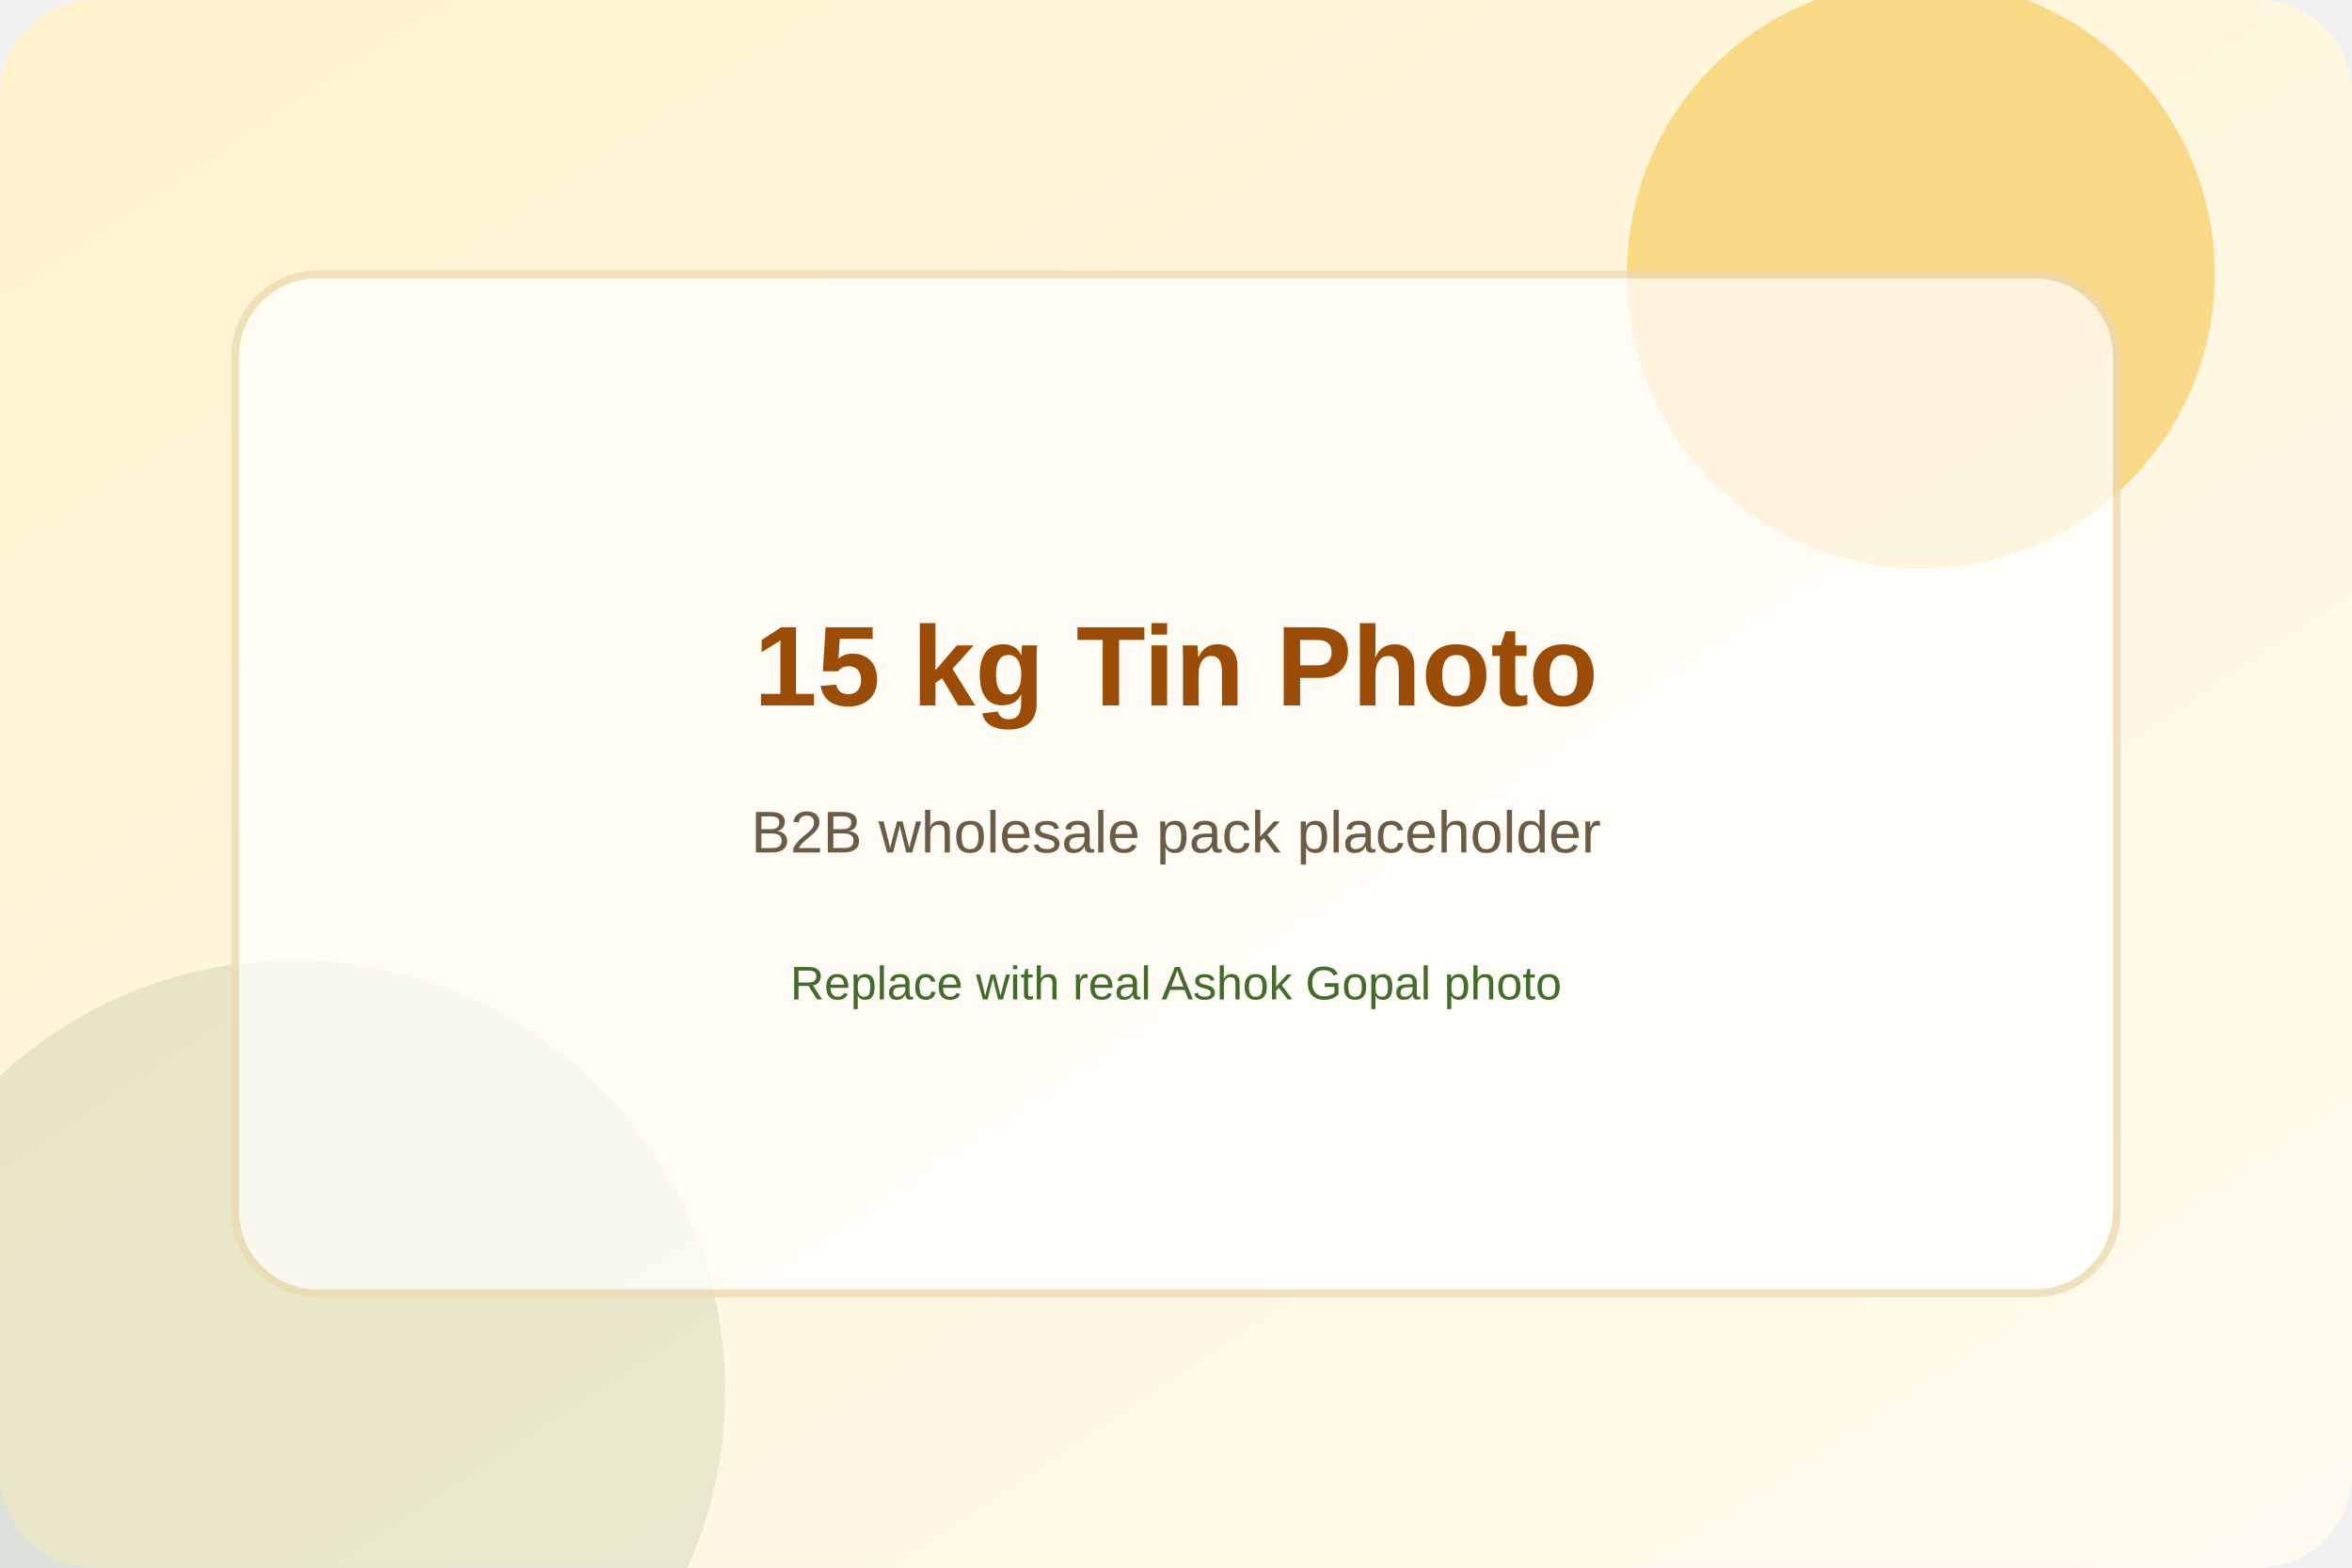
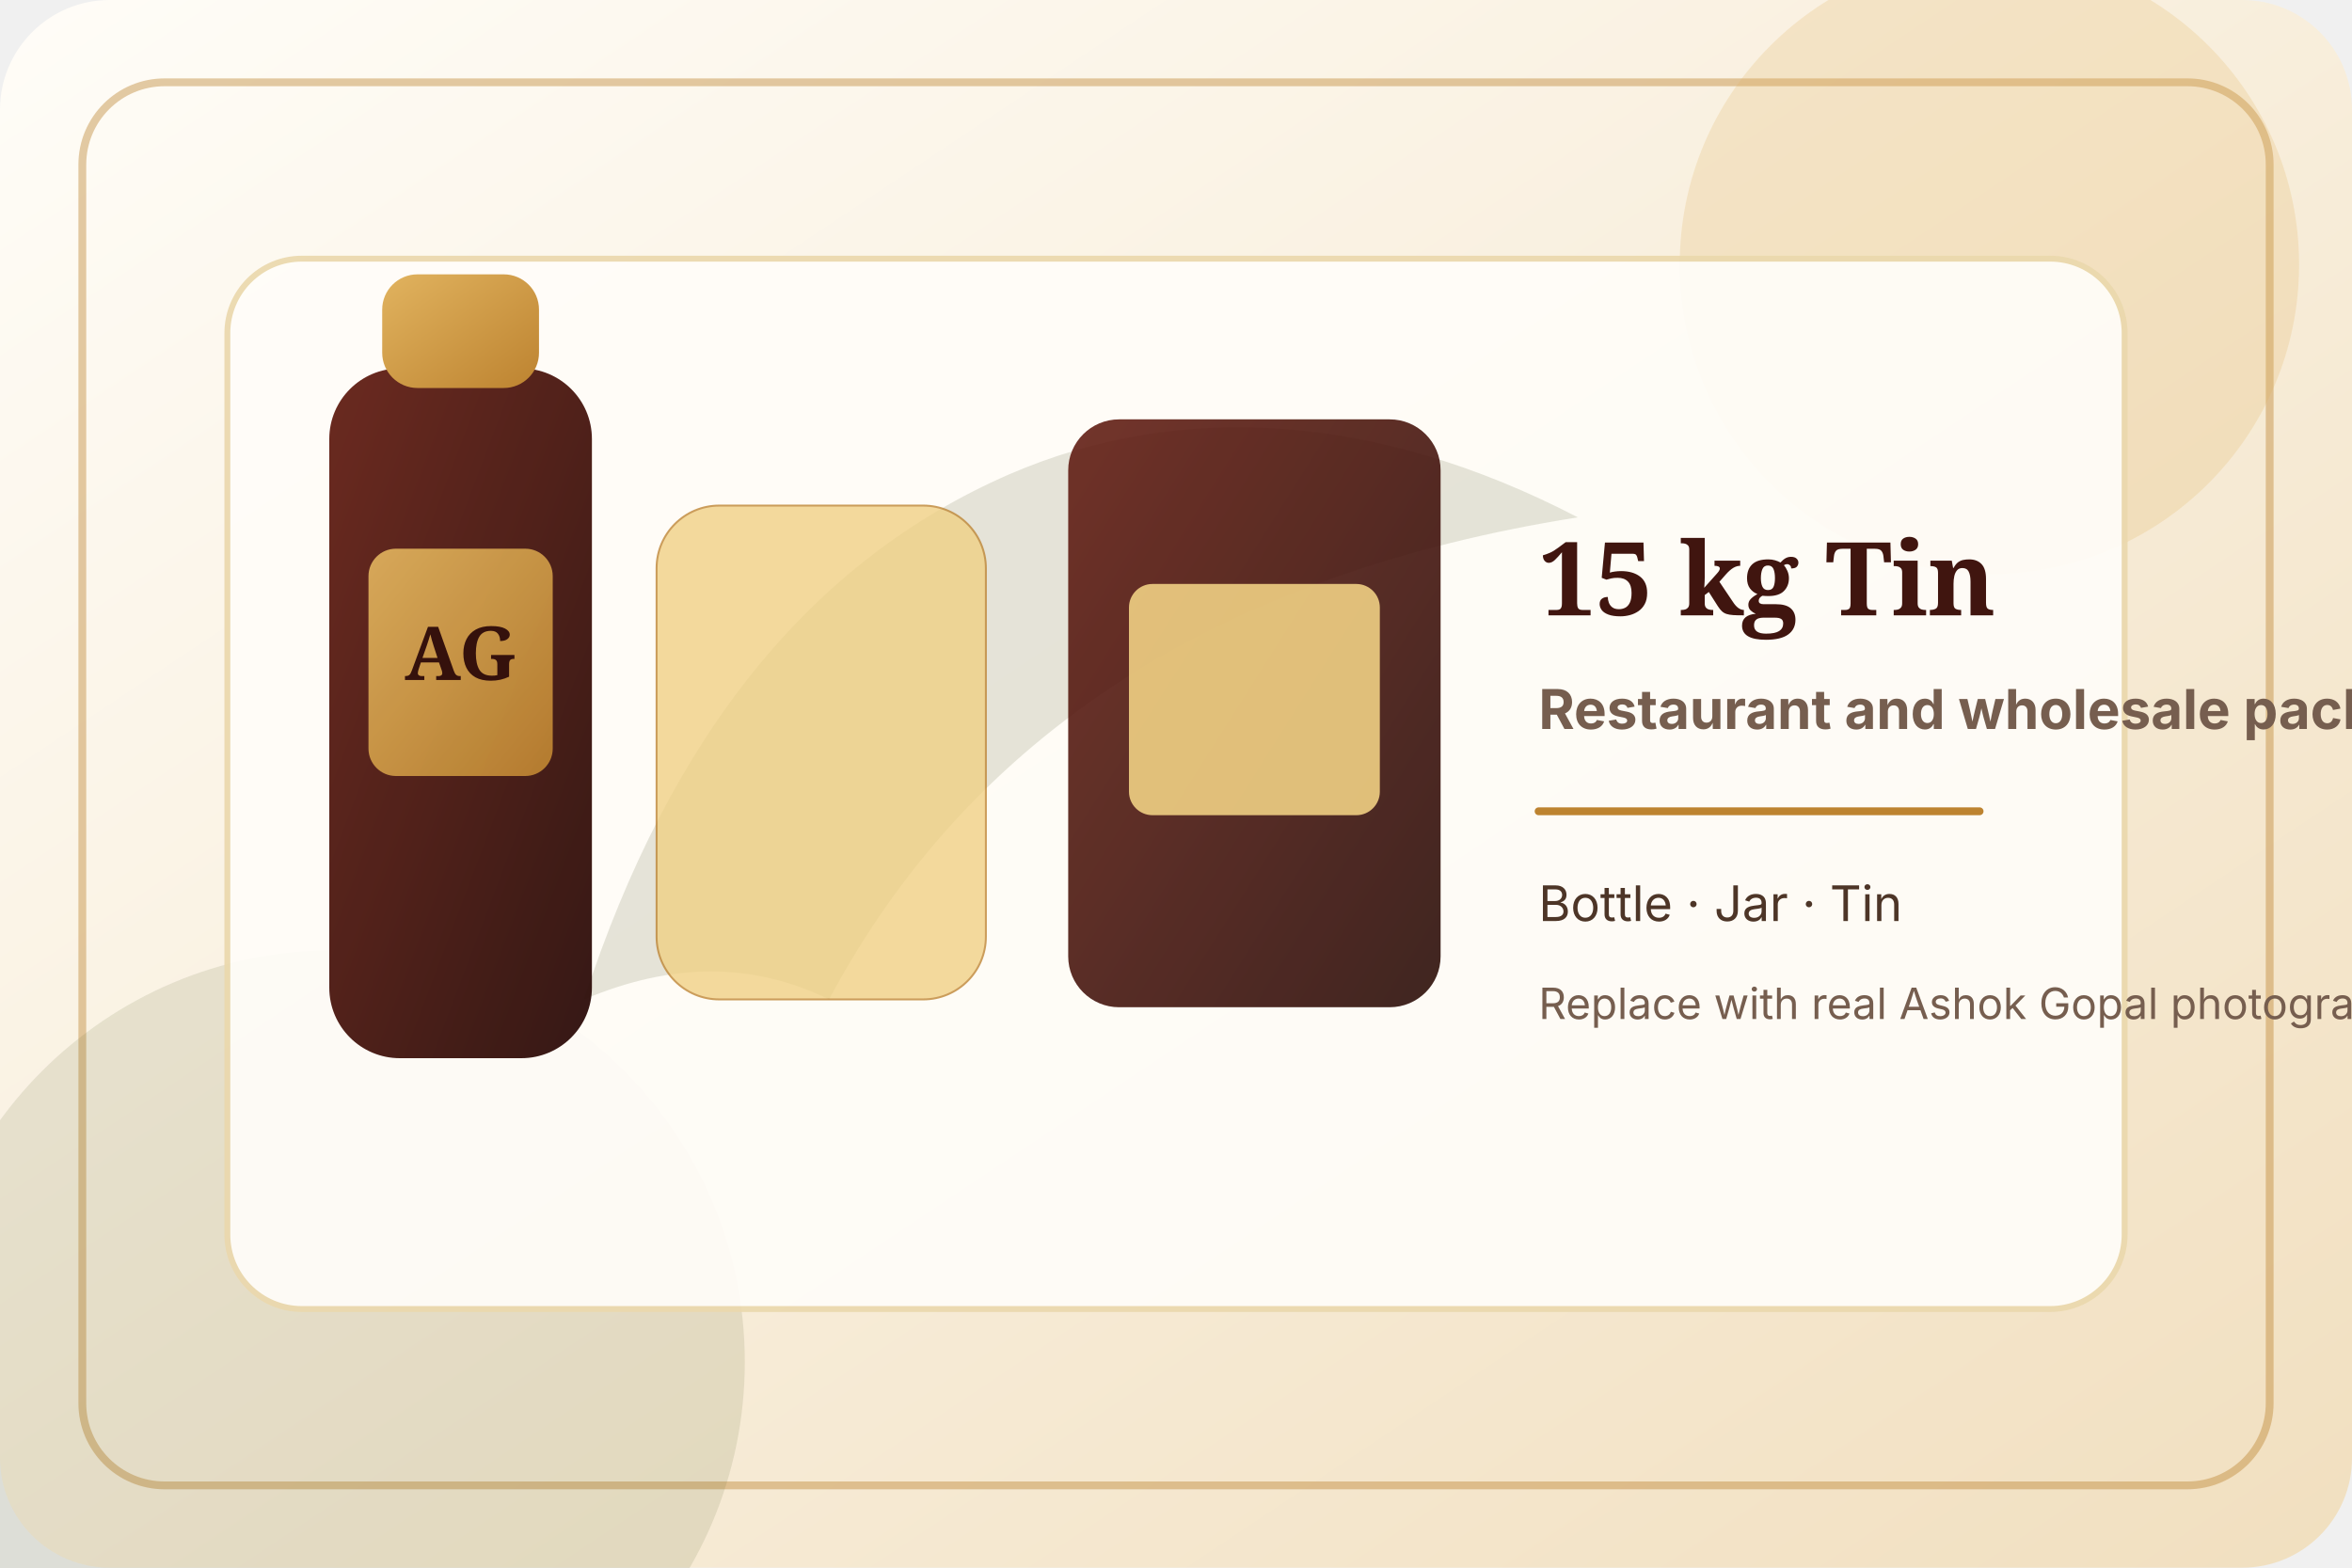
- <svg xmlns="http://www.w3.org/2000/svg" viewBox="0 0 1200 800" role="img" aria-label="15 kg Tin Photo">
+ <svg xmlns="http://www.w3.org/2000/svg" viewBox="0 0 1200 800" role="img" aria-label="15 kg Tin">
  <defs>
-     <linearGradient id="g" x1="0" x2="1" y1="0" y2="1">
-       <stop offset="0" stop-color="#fff2cc" />
-       <stop offset="1" stop-color="#fffaf0" />
+     <linearGradient id="paper" x1="0" y1="0" x2="1" y2="1">
+       <stop offset="0" stop-color="#fffdf8" />
+       <stop offset="1" stop-color="#f1dfbf" />
+     </linearGradient>
+     <linearGradient id="royal" x1="0" y1="0" x2="1" y2="1">
+       <stop offset="0" stop-color="#641f15" />
+       <stop offset="1" stop-color="#2b0d09" />
+     </linearGradient>
+     <linearGradient id="gold" x1="0" y1="0" x2="1" y2="1">
+       <stop offset="0" stop-color="#e1b35f" />
+       <stop offset="1" stop-color="#bd8330" />
    </linearGradient>
  </defs>
-   <rect width="1200" height="800" rx="48" fill="url(#g)" />
-   <circle cx="980" cy="140" r="150" fill="#f5b51b" opacity="0.45" />
-   <circle cx="150" cy="710" r="220" fill="#426b2c" opacity="0.12" />
-   <rect x="120" y="140" width="960" height="520" rx="42" fill="#ffffff" opacity="0.72" stroke="#ead8ad" stroke-width="4" />
-   <text x="600" y="360" text-anchor="middle" font-family="Arial, sans-serif" font-size="58" font-weight="800" fill="#9b4d08">15 kg Tin Photo</text>
-   <text x="600" y="435" text-anchor="middle" font-family="Arial, sans-serif" font-size="30" fill="#6c5b45">B2B wholesale pack placeholder</text>
-   <text x="600" y="510" text-anchor="middle" font-family="Arial, sans-serif" font-size="24" fill="#426b2c">Replace with real Ashok Gopal photo</text>
+   <rect width="1200" height="800" rx="56" fill="url(#paper)" />
+   <rect x="42" y="42" width="1116" height="716" rx="42" fill="none" stroke="#bd8330" stroke-width="4" opacity=".42" />
+   <circle cx="1015" cy="135" r="158" fill="#e1b35f" opacity=".22" />
+   <circle cx="170" cy="695" r="210" fill="#596232" opacity=".13" />
+   <rect x="116" y="132" width="968" height="536" rx="38" fill="#fffdf8" stroke="#ead8ad" stroke-width="3" opacity=".92" />
+   <path d="M298 510c44-135 116-224 217-268 88-38 188-31 290 22-183 29-310 111-382 246-39-19-80-19-125 0Z" fill="#596232" opacity=".16" />
+   <rect x="168" y="188" width="134" height="352" rx="36" fill="url(#royal)" opacity=".95" />
+   <rect x="195" y="140" width="80" height="58" rx="18" fill="url(#gold)" />
+   <rect x="188" y="280" width="94" height="116" rx="14" fill="url(#gold)" opacity=".92" />
+   <text x="235" y="347" text-anchor="middle" font-family="Georgia, serif" font-size="38" font-weight="700" fill="#35110c">AG</text>
+   <rect x="335" y="258" width="168" height="252" rx="32" fill="#f0cf83" opacity=".78" stroke="#bd8330" />
+   <rect x="545" y="214" width="190" height="300" rx="26" fill="url(#royal)" opacity=".9" />
+   <rect x="576" y="298" width="128" height="118" rx="12" fill="#f0cf83" opacity=".9" />
+   <text x="785" y="314" font-family="Georgia, serif" font-size="52" font-weight="700" fill="#40150f">15 kg Tin</text>
+   <text x="785" y="372" font-family="Inter, Arial, sans-serif" font-size="28" font-weight="700" fill="#765e4f">Restaurant and wholesale pack photo slot</text>
+   <line x1="785" y1="414" x2="1010" y2="414" stroke="#bd8330" stroke-width="4" stroke-linecap="round" />
+   <text x="785" y="470" font-family="Inter, Arial, sans-serif" font-size="25" fill="#4d3527">Bottle · Jar · Tin</text>
+   <text x="785" y="520" font-family="Inter, Arial, sans-serif" font-size="22" fill="#765e4f">Replace with real Ashok Gopal photography</text>
</svg>
